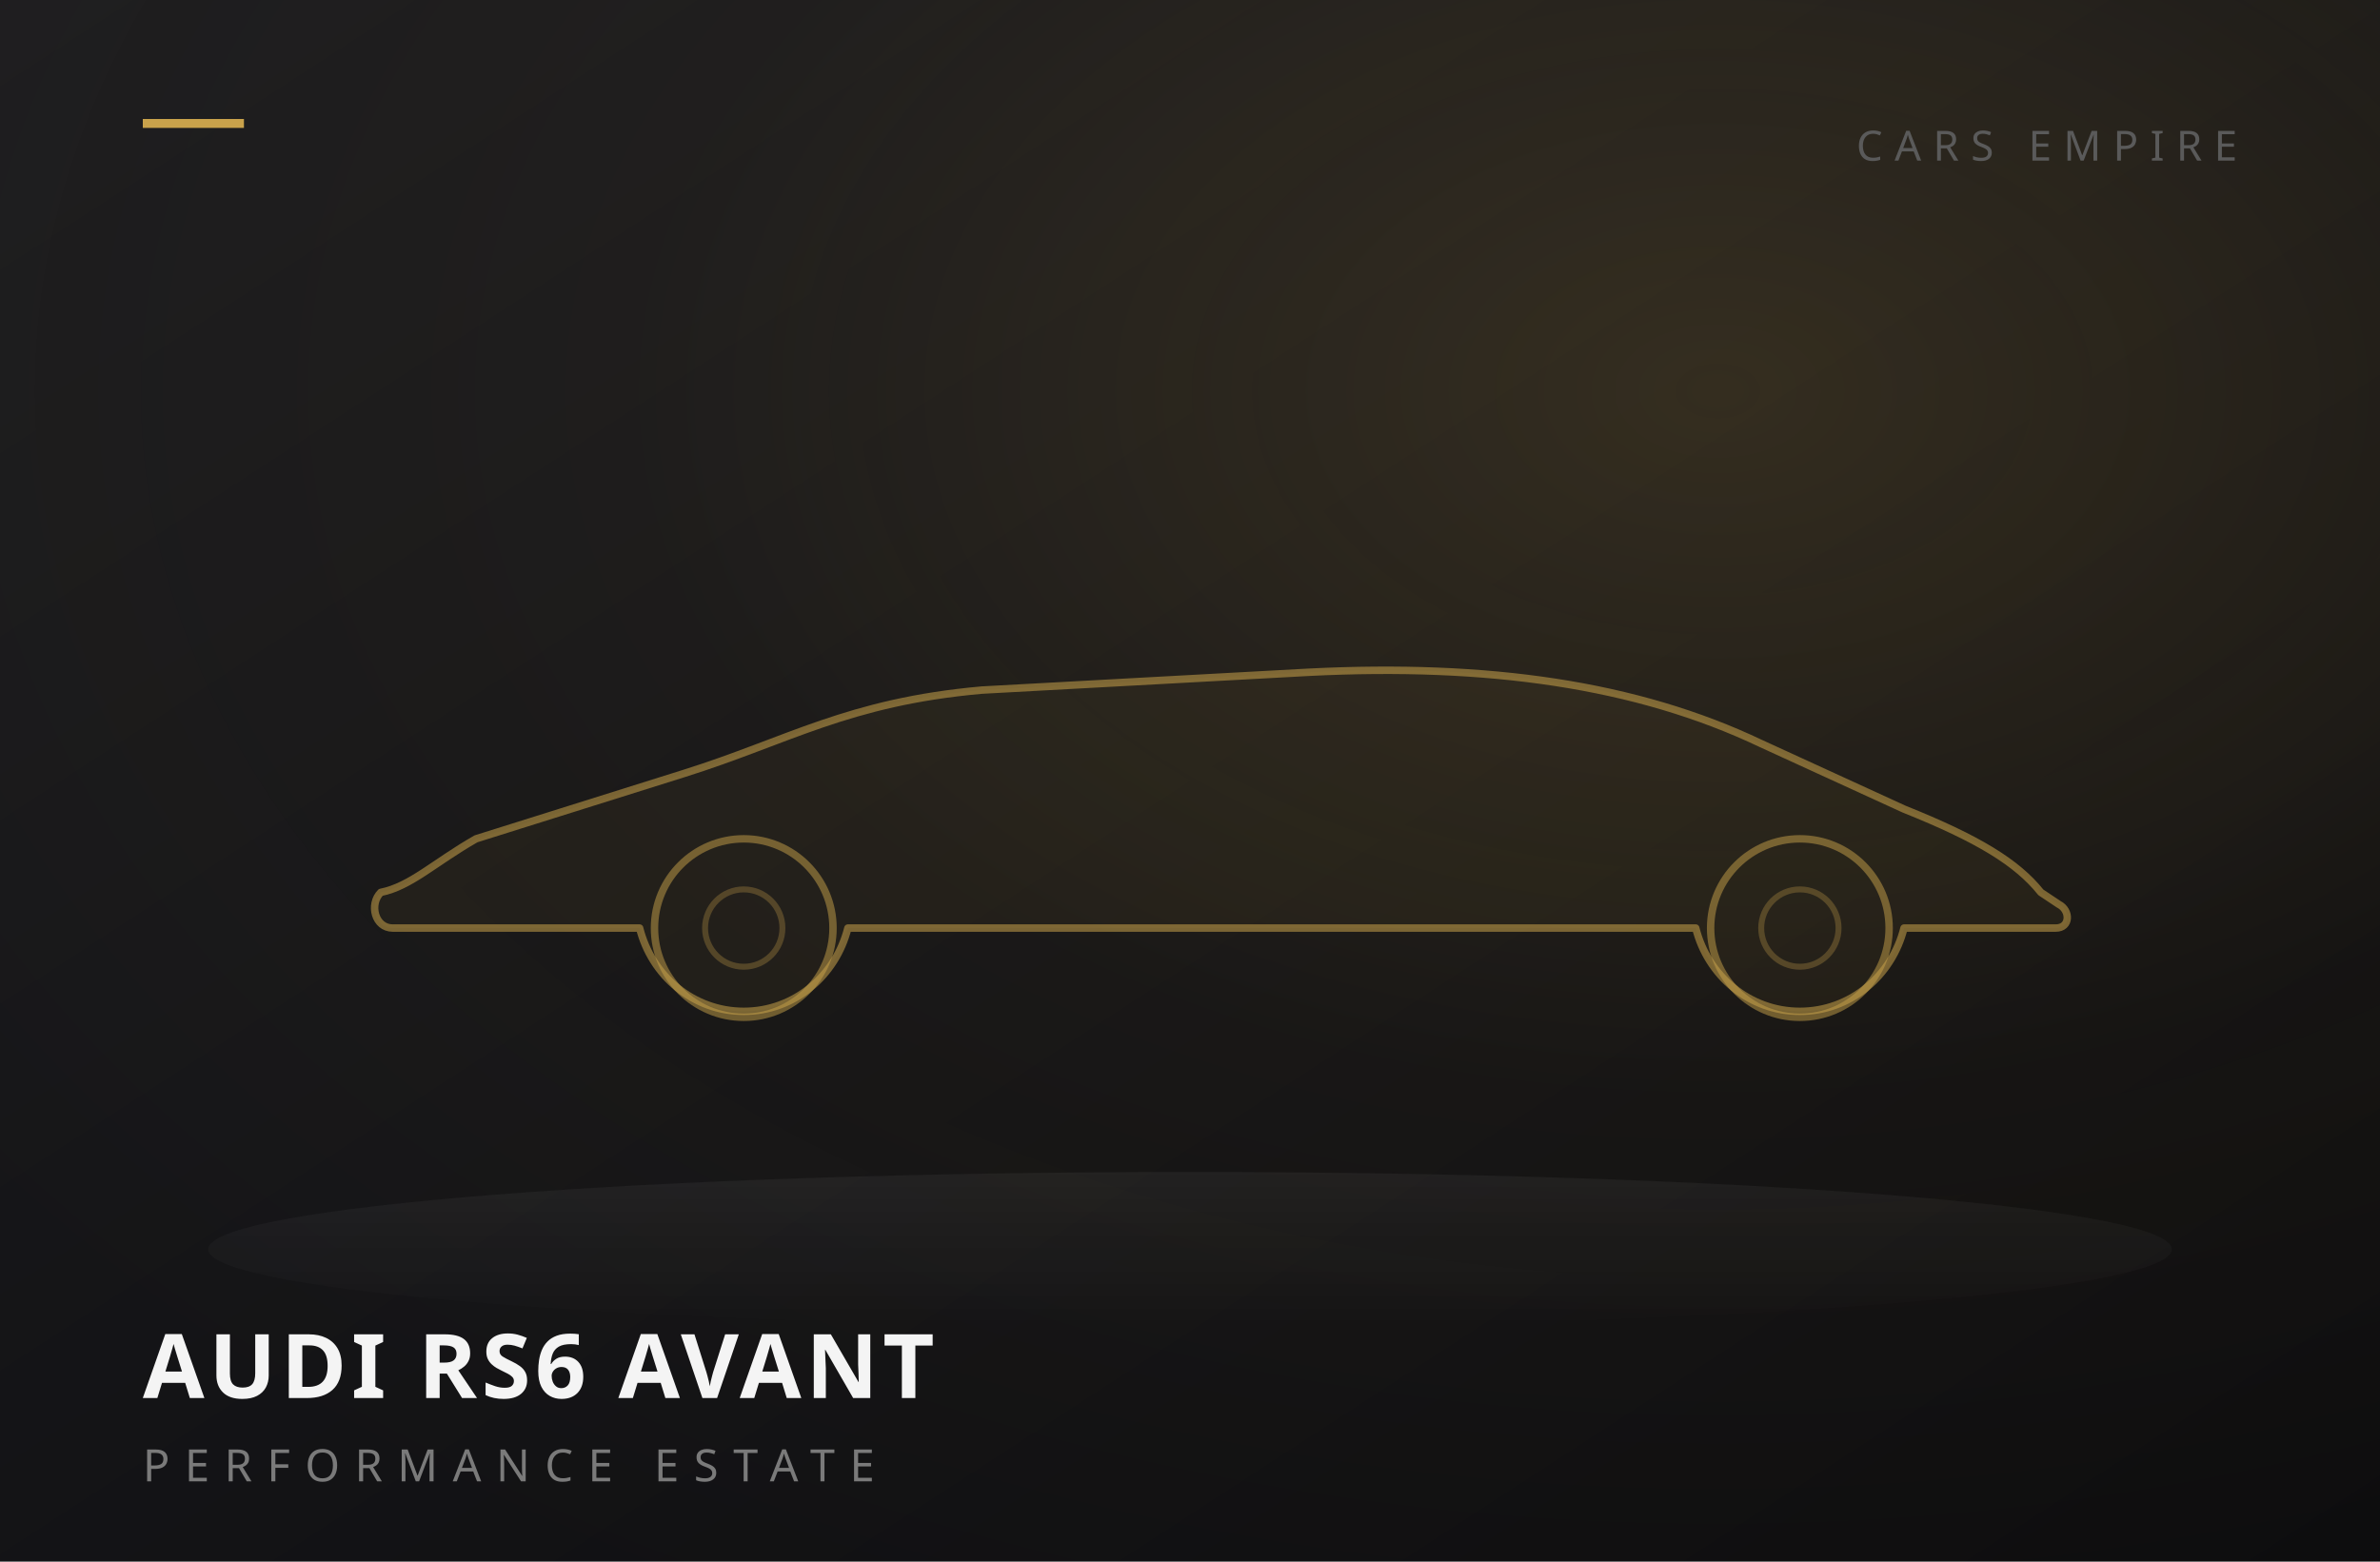
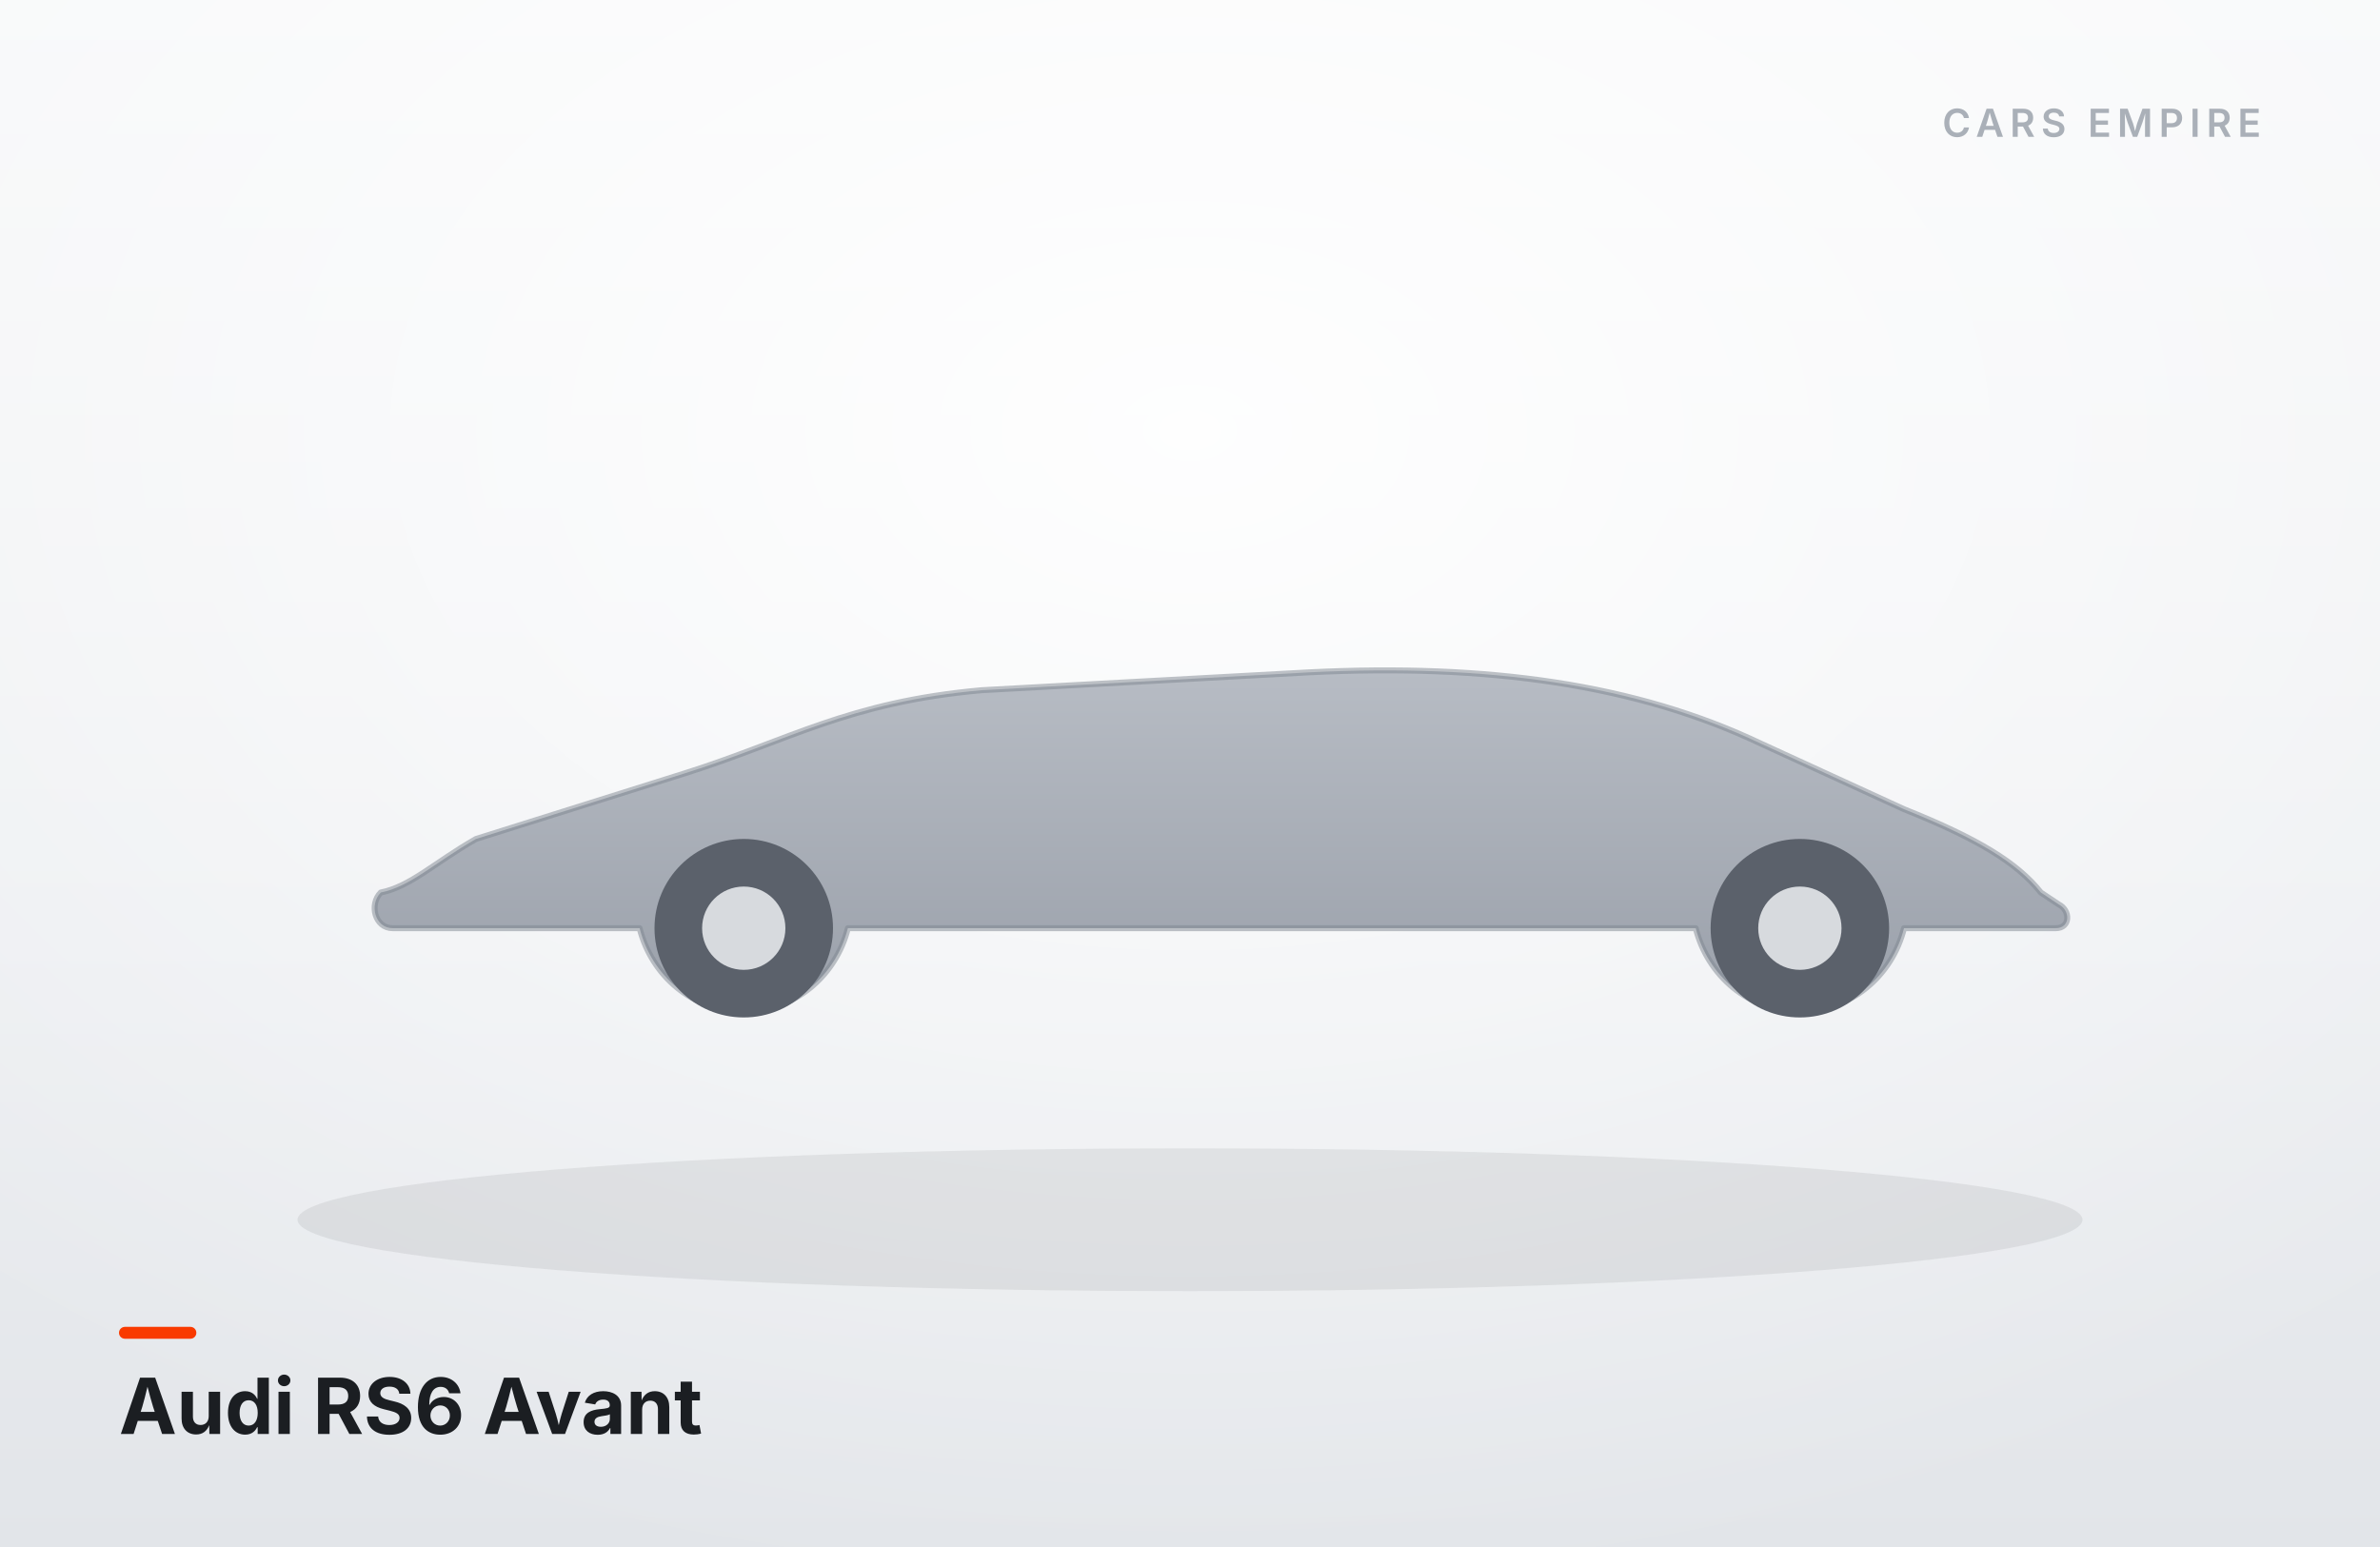
- <svg xmlns="http://www.w3.org/2000/svg" viewBox="0 0 800 525" preserveAspectRatio="xMidYMid slice" role="img" aria-label="Audi RS6 Avant">
+ <svg xmlns="http://www.w3.org/2000/svg" viewBox="0 0 800 520" preserveAspectRatio="xMidYMid slice" role="img" aria-label="Audi RS6 Avant">
  <defs>
-     <linearGradient id="bg" x1="0" y1="0" x2="1" y2="1">
-       <stop offset="0" stop-color="#1c1c1f" />
-       <stop offset="1" stop-color="#0b0b0d" />
+     <linearGradient id="bg" x1="0" y1="0" x2="0" y2="1">
+       <stop offset="0" stop-color="#f7f8f9" />
+       <stop offset="0.6" stop-color="#eceef1" />
+       <stop offset="1" stop-color="#e2e5e9" />
    </linearGradient>
-     <radialGradient id="glow" cx="0.72" cy="0.25" r="0.9">
-       <stop offset="0" stop-color="#c9a24b" stop-opacity="0.18" />
-       <stop offset="0.5" stop-color="#c9a24b" stop-opacity="0.04" />
-       <stop offset="1" stop-color="#c9a24b" stop-opacity="0" />
+     <radialGradient id="spot" cx="0.5" cy="0.28" r="0.75">
+       <stop offset="0" stop-color="#ffffff" stop-opacity="0.9" />
+       <stop offset="1" stop-color="#ffffff" stop-opacity="0" />
    </radialGradient>
-     <linearGradient id="floor" x1="0" y1="0" x2="0" y2="1">
-       <stop offset="0" stop-color="#ffffff" stop-opacity="0.05" />
-       <stop offset="1" stop-color="#ffffff" stop-opacity="0" />
+     <linearGradient id="car" x1="0" y1="0" x2="0" y2="1">
+       <stop offset="0" stop-color="#b7bcc4" />
+       <stop offset="1" stop-color="#9aa0aa" />
    </linearGradient>
  </defs>
-   <rect width="800" height="525" fill="url(#bg)" />
-   <rect width="800" height="525" fill="url(#glow)" />
-   <ellipse cx="400" cy="420" rx="330" ry="26" fill="url(#floor)" />
+   <rect width="800" height="520" fill="url(#bg)" />
+   <rect width="800" height="520" fill="url(#spot)" />
+   <ellipse cx="400" cy="410" rx="300" ry="24" fill="#000000" opacity="0.07" />
  <g transform="translate(80,150)">
-     <path d="M48,150 C58,148 66,140 80,132 L150,110 C185,99 205,86 250,82 L360,76 C420,73 470,80 512,100 L560,122 C585,132 598,140 606,150 L612,154 C616,156 616,162 611,162 L560,162 C556,178 542,190 525,190 C508,190 494,178 490,162 L205,162 C201,178 187,190 170,190 C153,190 139,178 135,162 L52,162 C46,162 44,154 48,150 Z" fill="none" stroke="#c9a24b" stroke-opacity="0.55" stroke-width="2.5" stroke-linejoin="round" />
-     <path d="M48,150 C58,148 66,140 80,132 L150,110 C185,99 205,86 250,82 L360,76 C420,73 470,80 512,100 L560,122 C585,132 598,140 606,150 L612,154 C616,156 616,162 611,162 L560,162 C556,178 542,190 525,190 C508,190 494,178 490,162 L205,162 C201,178 187,190 170,190 C153,190 139,178 135,162 L52,162 C46,162 44,154 48,150 Z" fill="#c9a24b" fill-opacity="0.05" />
-     <circle cx="170" cy="162" r="30" fill="none" stroke="#c9a24b" stroke-opacity="0.5" stroke-width="2.5" />
-     <circle cx="525" cy="162" r="30" fill="none" stroke="#c9a24b" stroke-opacity="0.5" stroke-width="2.5" />
-     <circle cx="170" cy="162" r="13" fill="none" stroke="#c9a24b" stroke-opacity="0.3" stroke-width="2" />
-     <circle cx="525" cy="162" r="13" fill="none" stroke="#c9a24b" stroke-opacity="0.3" stroke-width="2" />
+     <path d="M48,150 C58,148 66,140 80,132 L150,110 C185,99 205,86 250,82 L360,76 C420,73 470,80 512,100 L560,122 C585,132 598,140 606,150 L612,154 C616,156 616,162 611,162 L560,162 C556,178 542,190 525,190 C508,190 494,178 490,162 L205,162 C201,178 187,190 170,190 C153,190 139,178 135,162 L52,162 C46,162 44,154 48,150 Z" fill="url(#car)" />
+     <path d="M48,150 C58,148 66,140 80,132 L150,110 C185,99 205,86 250,82 L360,76 C420,73 470,80 512,100 L560,122 C585,132 598,140 606,150 L612,154 C616,156 616,162 611,162 L560,162 C556,178 542,190 525,190 C508,190 494,178 490,162 L205,162 C201,178 187,190 170,190 C153,190 139,178 135,162 L52,162 C46,162 44,154 48,150 Z" fill="none" stroke="#7f8691" stroke-opacity="0.5" stroke-width="2" stroke-linejoin="round" />
+     <circle cx="170" cy="162" r="30" fill="#5b616b" />
+     <circle cx="170" cy="162" r="14" fill="#d7dade" />
+     <circle cx="525" cy="162" r="30" fill="#5b616b" />
+     <circle cx="525" cy="162" r="14" fill="#d7dade" />
  </g>
-   <text x="48" y="470" font-family="'Oswald','Arial Narrow',sans-serif" font-size="30" font-weight="600" letter-spacing="1.5" fill="#f4f4f4" text-transform="uppercase">AUDI RS6 AVANT</text>
-   <text x="48" y="498" font-family="'Oswald',sans-serif" font-size="15" letter-spacing="5" fill="#7a7a7a">PERFORMANCE ESTATE</text>
-   <text x="752" y="54" text-anchor="end" font-family="'Oswald',sans-serif" font-size="14" letter-spacing="4" fill="#5a5a5a">CARS EMPIRE</text>
-   <rect x="48" y="40" width="34" height="3" fill="#c9a24b" />
+   <rect x="40" y="446" width="26" height="4" rx="2" fill="#f93a00" />
+   <text x="40" y="482" font-family="Inter,Arial,sans-serif" font-size="26" font-weight="700" fill="#1b1e22">Audi RS6 Avant</text>
+   <text x="760" y="46" text-anchor="end" font-family="Inter,Arial,sans-serif" font-size="13" font-weight="600" letter-spacing="2" fill="#aab0b8">CARS EMPIRE</text>
</svg>
